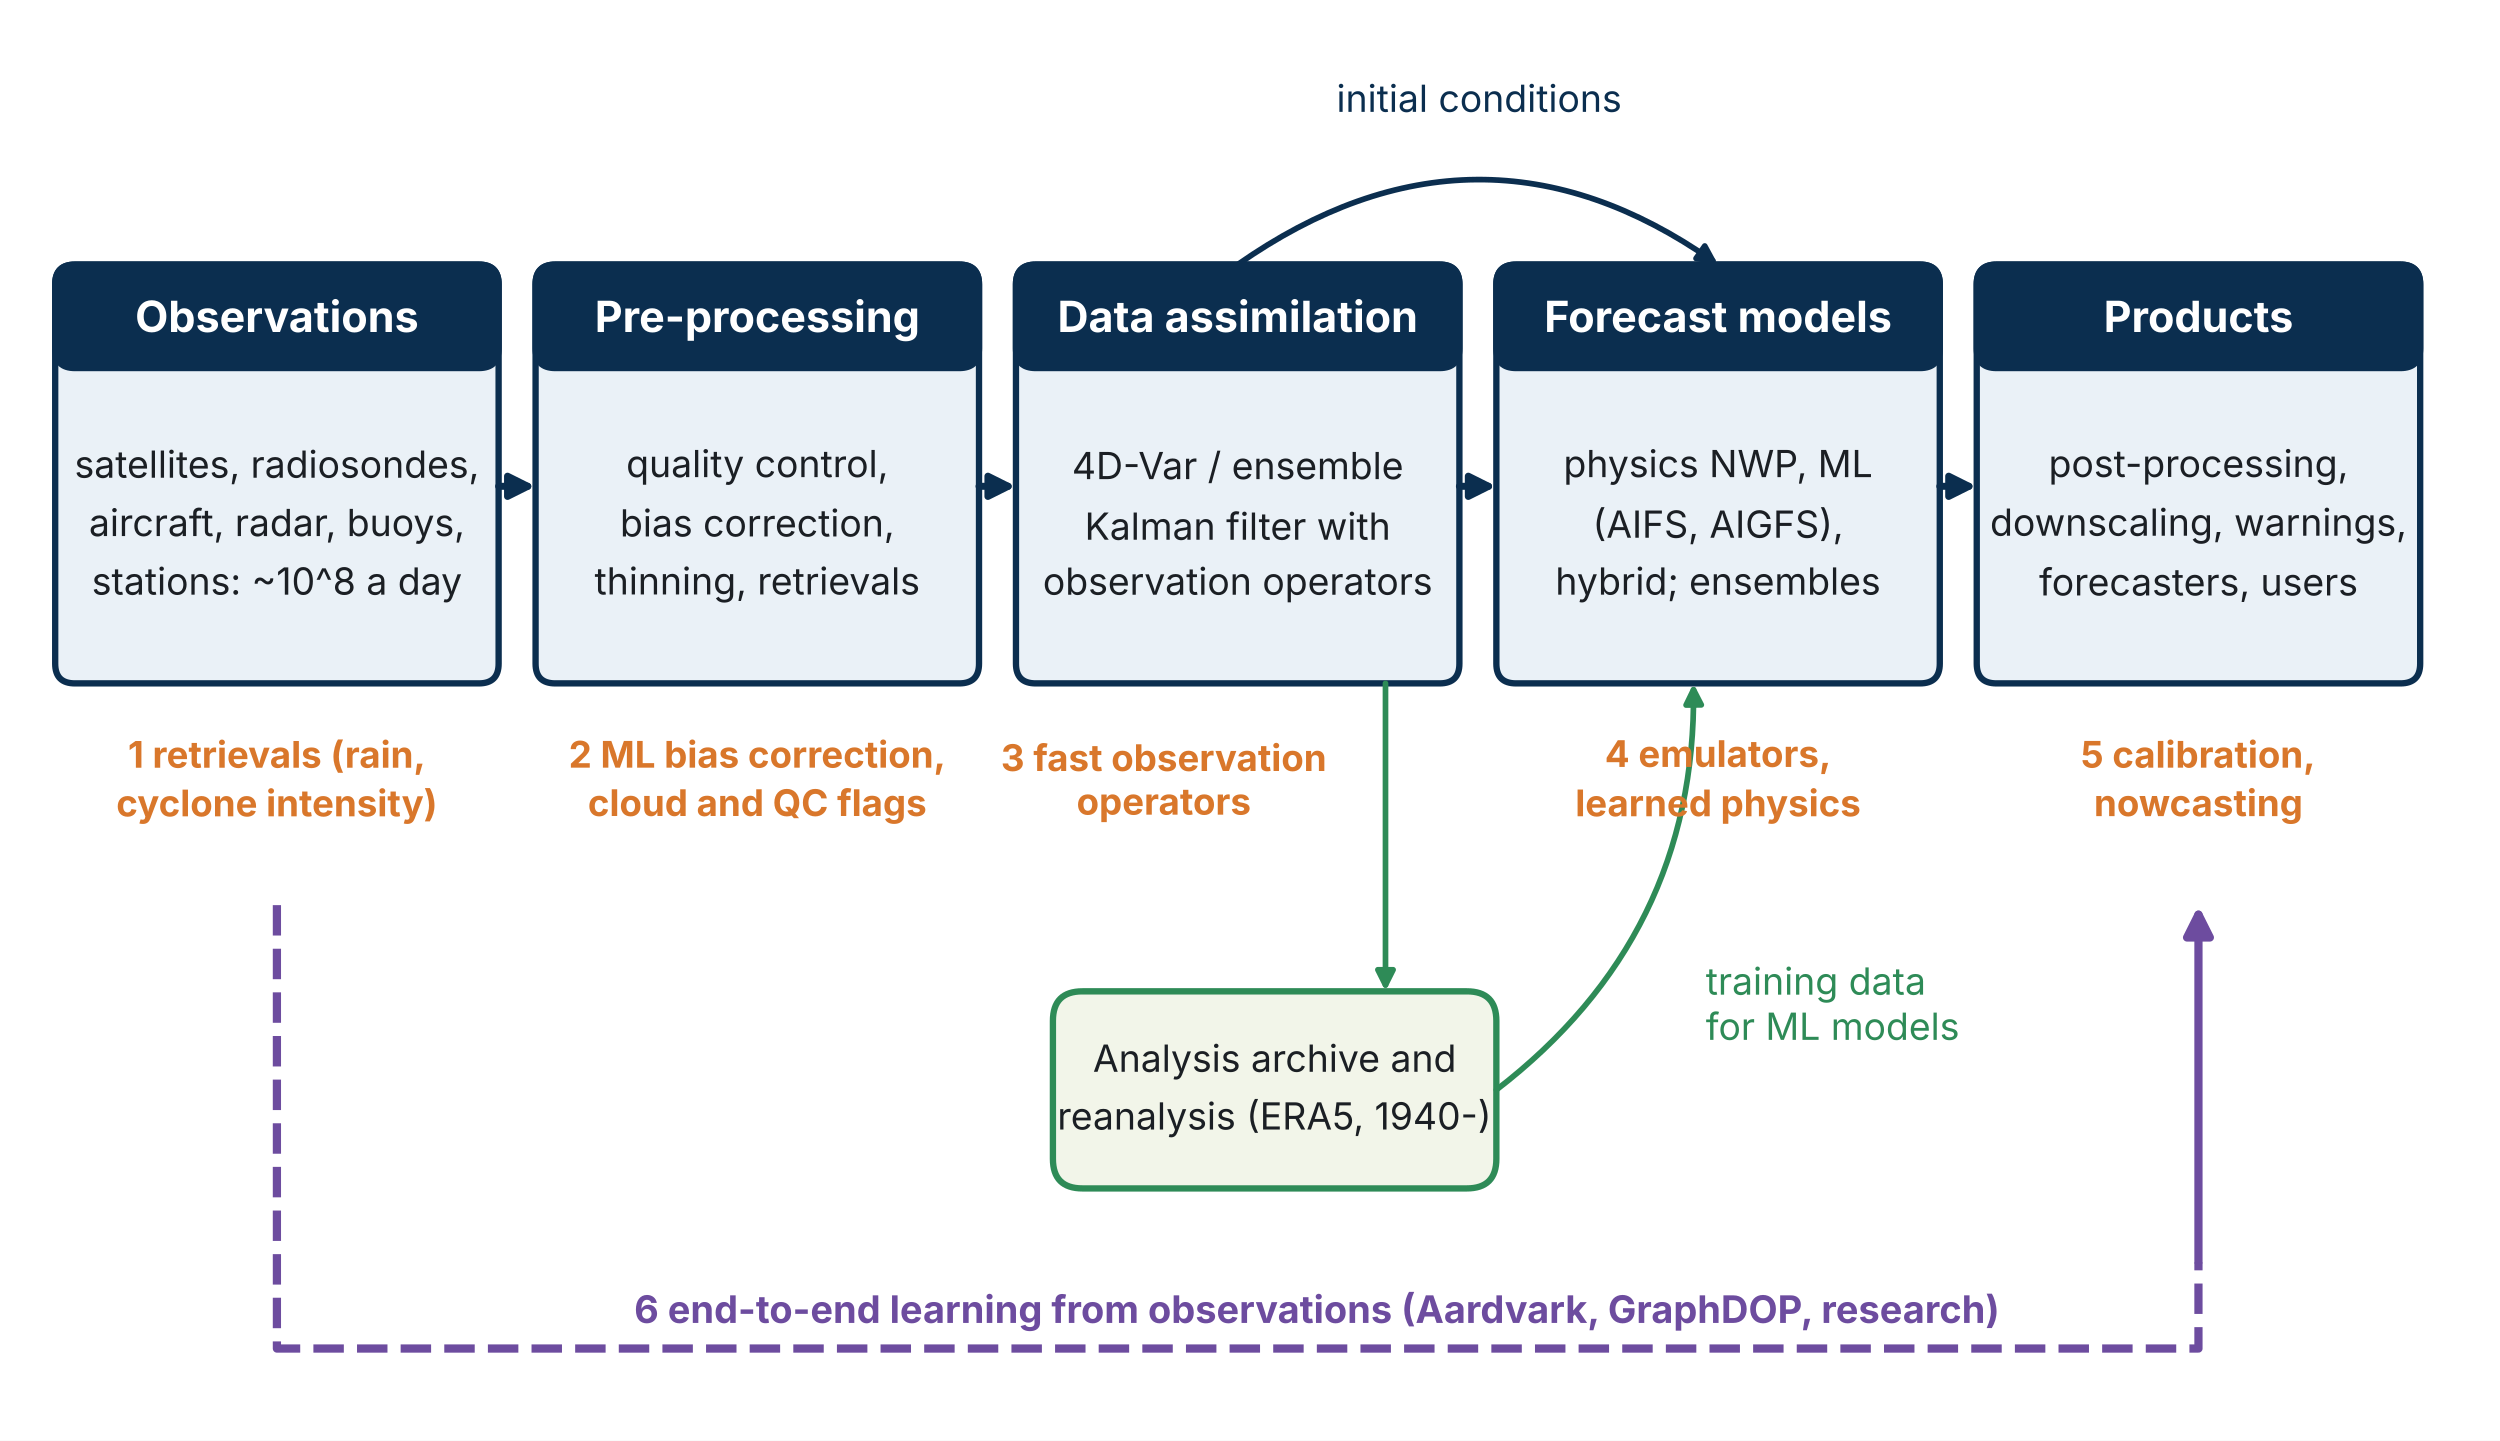
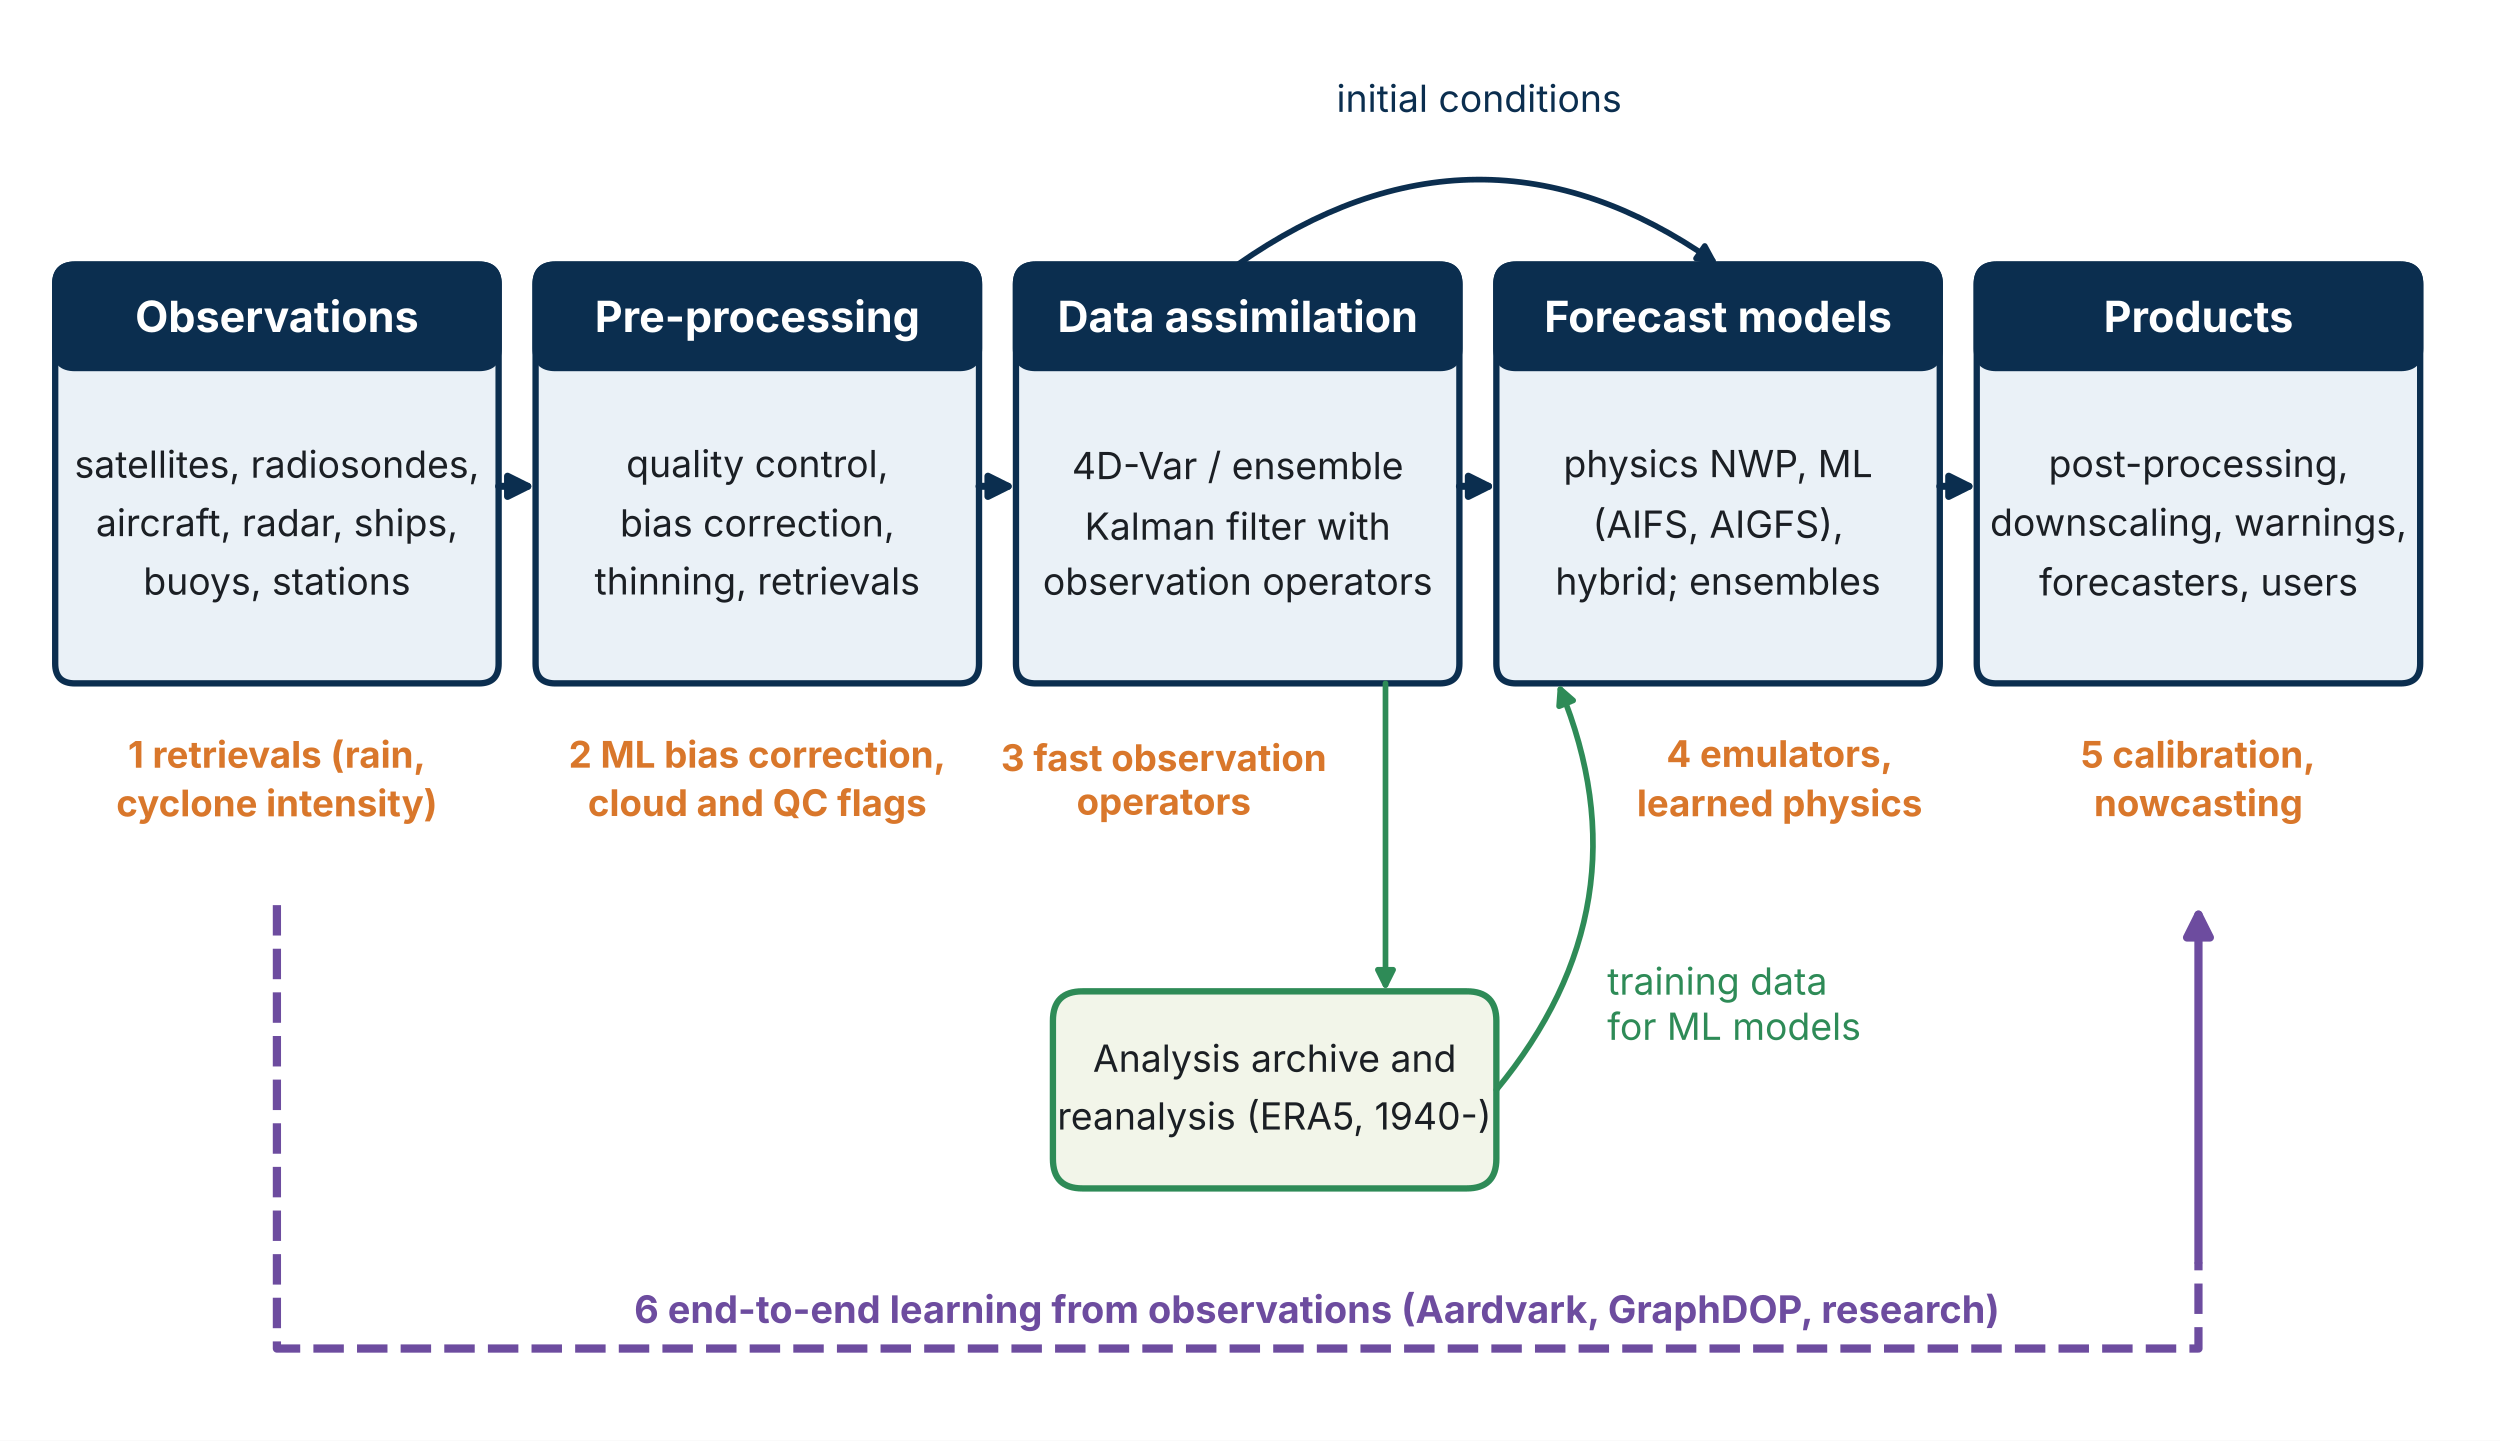
<svg xmlns="http://www.w3.org/2000/svg" width="394.813pt" height="227.52pt" viewBox="0 0 394.813 227.52" version="1.1">
  <defs>
    <style type="text/css">*{stroke-linejoin: round; stroke-linecap: butt}</style>
  </defs>
  <g id="figure_1">
    <g id="patch_1">
      <path d="M 0 227.52  L 394.813 227.52  L 394.813 0  L 0 0  z " style="fill: #ffffff" />
    </g>
    <g id="axes_1">
      <g id="patch_2">
-         <path d="M 11.828 107.924  L 75.633 107.924  Q 78.745 107.924 78.745 104.812  L 78.745 44.898  Q 78.745 41.785 75.633 41.785  L 11.828 41.785  Q 8.716 41.785 8.716 44.898  L 8.716 104.812  Q 8.716 107.924 11.828 107.924  z " clip-path="url(#pf3597fc6bf)" style="fill: #eaf1f7; stroke: #0b2e4f; stroke-linejoin: miter" />
+         <path d="M 11.828 107.924  L 75.633 107.924  Q 78.745 107.924 78.745 104.812  L 78.745 44.898  Q 78.745 41.785 75.633 41.785  L 11.828 41.785  Q 8.716 41.785 8.716 44.898  L 8.716 104.812  Q 8.716 107.924 11.828 107.924  z " clip-path="url(#p0b8b4acb6c)" style="fill: #eaf1f7; stroke: #0b2e4f; stroke-linejoin: miter" />
      </g>
      <g id="patch_3">
-         <path d="M 87.693 107.924  L 151.498 107.924  Q 154.611 107.924 154.611 104.812  L 154.611 44.898  Q 154.611 41.785 151.498 41.785  L 87.693 41.785  Q 84.581 41.785 84.581 44.898  L 84.581 104.812  Q 84.581 107.924 87.693 107.924  z " clip-path="url(#pf3597fc6bf)" style="fill: #eaf1f7; stroke: #0b2e4f; stroke-linejoin: miter" />
+         <path d="M 87.693 107.924  L 151.498 107.924  Q 154.611 107.924 154.611 104.812  L 154.611 44.898  Q 154.611 41.785 151.498 41.785  L 87.693 41.785  Q 84.581 41.785 84.581 44.898  L 84.581 104.812  Q 84.581 107.924 87.693 107.924  z " clip-path="url(#p0b8b4acb6c)" style="fill: #eaf1f7; stroke: #0b2e4f; stroke-linejoin: miter" />
      </g>
      <g id="patch_4">
-         <path d="M 163.559 107.924  L 227.363 107.924  Q 230.476 107.924 230.476 104.812  L 230.476 44.898  Q 230.476 41.785 227.363 41.785  L 163.559 41.785  Q 160.446 41.785 160.446 44.898  L 160.446 104.812  Q 160.446 107.924 163.559 107.924  z " clip-path="url(#pf3597fc6bf)" style="fill: #eaf1f7; stroke: #0b2e4f; stroke-linejoin: miter" />
+         <path d="M 163.559 107.924  L 227.363 107.924  Q 230.476 107.924 230.476 104.812  L 230.476 44.898  Q 230.476 41.785 227.363 41.785  L 163.559 41.785  Q 160.446 41.785 160.446 44.898  L 160.446 104.812  Q 160.446 107.924 163.559 107.924  z " clip-path="url(#p0b8b4acb6c)" style="fill: #eaf1f7; stroke: #0b2e4f; stroke-linejoin: miter" />
      </g>
      <g id="patch_5">
-         <path d="M 239.424 107.924  L 303.229 107.924  Q 306.341 107.924 306.341 104.812  L 306.341 44.898  Q 306.341 41.785 303.229 41.785  L 239.424 41.785  Q 236.312 41.785 236.312 44.898  L 236.312 104.812  Q 236.312 107.924 239.424 107.924  z " clip-path="url(#pf3597fc6bf)" style="fill: #eaf1f7; stroke: #0b2e4f; stroke-linejoin: miter" />
+         <path d="M 239.424 107.924  L 303.229 107.924  Q 306.341 107.924 306.341 104.812  L 306.341 44.898  Q 306.341 41.785 303.229 41.785  L 239.424 41.785  Q 236.312 41.785 236.312 44.898  L 236.312 104.812  Q 236.312 107.924 239.424 107.924  z " clip-path="url(#p0b8b4acb6c)" style="fill: #eaf1f7; stroke: #0b2e4f; stroke-linejoin: miter" />
      </g>
      <g id="patch_6">
-         <path d="M 315.289 107.924  L 379.094 107.924  Q 382.206 107.924 382.206 104.812  L 382.206 44.898  Q 382.206 41.785 379.094 41.785  L 315.289 41.785  Q 312.177 41.785 312.177 44.898  L 312.177 104.812  Q 312.177 107.924 315.289 107.924  z " clip-path="url(#pf3597fc6bf)" style="fill: #eaf1f7; stroke: #0b2e4f; stroke-linejoin: miter" />
+         <path d="M 315.289 107.924  L 379.094 107.924  Q 382.206 107.924 382.206 104.812  L 382.206 44.898  Q 382.206 41.785 379.094 41.785  L 315.289 41.785  Q 312.177 41.785 312.177 44.898  L 312.177 104.812  Q 312.177 107.924 315.289 107.924  z " clip-path="url(#p0b8b4acb6c)" style="fill: #eaf1f7; stroke: #0b2e4f; stroke-linejoin: miter" />
      </g>
      <g id="patch_7">
-         <path d="M 170.951 187.68  L 231.643 187.68  Q 236.312 187.68 236.312 183.011  L 236.312 161.224  Q 236.312 156.556 231.643 156.556  L 170.951 156.556  Q 166.282 156.556 166.282 161.224  L 166.282 183.011  Q 166.282 187.68 170.951 187.68  z " clip-path="url(#pf3597fc6bf)" style="fill: #f2f5e9; stroke: #2e8b57; stroke-linejoin: miter" />
+         <path d="M 170.951 187.68  L 231.643 187.68  Q 236.312 187.68 236.312 183.011  L 236.312 161.224  Q 236.312 156.556 231.643 156.556  L 170.951 156.556  Q 166.282 156.556 166.282 161.224  L 166.282 183.011  Q 166.282 187.68 170.951 187.68  z " clip-path="url(#p0b8b4acb6c)" style="fill: #f2f5e9; stroke: #2e8b57; stroke-linejoin: miter" />
      </g>
      <g id="line2d_1">
-         <path d="M 43.731 142.939  L 43.731 212.968  L 347.192 212.968  L 347.192 199.352  " clip-path="url(#pf3597fc6bf)" style="fill: none; stroke-dasharray: 4.81,2.08; stroke-dashoffset: 0; stroke: #6d4c9f; stroke-width: 1.3" />
+         <path d="M 43.731 142.939  L 43.731 212.968  L 347.192 212.968  L 347.192 199.352  " clip-path="url(#p0b8b4acb6c)" style="fill: none; stroke-dasharray: 4.81,2.08; stroke-dashoffset: 0; stroke: #6d4c9f; stroke-width: 1.3" />
      </g>
      <g id="patch_8">
-         <path d="M 11.828 58.125  L 75.633 58.125  Q 78.745 58.125 78.745 55.013  L 78.745 44.898  Q 78.745 41.785 75.633 41.785  L 11.828 41.785  Q 8.716 41.785 8.716 44.898  L 8.716 55.013  Q 8.716 58.125 11.828 58.125  z " clip-path="url(#pf3597fc6bf)" style="fill: #0b2e4f; stroke: #0b2e4f; stroke-linejoin: miter" />
+         <path d="M 11.828 58.125  L 75.633 58.125  Q 78.745 58.125 78.745 55.013  L 78.745 44.898  Q 78.745 41.785 75.633 41.785  L 11.828 41.785  Q 8.716 41.785 8.716 44.898  L 8.716 55.013  Q 8.716 58.125 11.828 58.125  z " clip-path="url(#p0b8b4acb6c)" style="fill: #0b2e4f; stroke: #0b2e4f; stroke-linejoin: miter" />
      </g>
      <g id="patch_9">
-         <path d="M 87.693 58.125  L 151.498 58.125  Q 154.611 58.125 154.611 55.013  L 154.611 44.898  Q 154.611 41.785 151.498 41.785  L 87.693 41.785  Q 84.581 41.785 84.581 44.898  L 84.581 55.013  Q 84.581 58.125 87.693 58.125  z " clip-path="url(#pf3597fc6bf)" style="fill: #0b2e4f; stroke: #0b2e4f; stroke-linejoin: miter" />
+         <path d="M 87.693 58.125  L 151.498 58.125  Q 154.611 58.125 154.611 55.013  L 154.611 44.898  Q 154.611 41.785 151.498 41.785  L 87.693 41.785  Q 84.581 41.785 84.581 44.898  L 84.581 55.013  Q 84.581 58.125 87.693 58.125  z " clip-path="url(#p0b8b4acb6c)" style="fill: #0b2e4f; stroke: #0b2e4f; stroke-linejoin: miter" />
      </g>
      <g id="patch_10">
-         <path d="M 163.559 58.125  L 227.363 58.125  Q 230.476 58.125 230.476 55.013  L 230.476 44.898  Q 230.476 41.785 227.363 41.785  L 163.559 41.785  Q 160.446 41.785 160.446 44.898  L 160.446 55.013  Q 160.446 58.125 163.559 58.125  z " clip-path="url(#pf3597fc6bf)" style="fill: #0b2e4f; stroke: #0b2e4f; stroke-linejoin: miter" />
+         <path d="M 163.559 58.125  L 227.363 58.125  Q 230.476 58.125 230.476 55.013  L 230.476 44.898  Q 230.476 41.785 227.363 41.785  L 163.559 41.785  Q 160.446 41.785 160.446 44.898  L 160.446 55.013  Q 160.446 58.125 163.559 58.125  z " clip-path="url(#p0b8b4acb6c)" style="fill: #0b2e4f; stroke: #0b2e4f; stroke-linejoin: miter" />
      </g>
      <g id="patch_11">
-         <path d="M 239.424 58.125  L 303.229 58.125  Q 306.341 58.125 306.341 55.013  L 306.341 44.898  Q 306.341 41.785 303.229 41.785  L 239.424 41.785  Q 236.312 41.785 236.312 44.898  L 236.312 55.013  Q 236.312 58.125 239.424 58.125  z " clip-path="url(#pf3597fc6bf)" style="fill: #0b2e4f; stroke: #0b2e4f; stroke-linejoin: miter" />
+         <path d="M 239.424 58.125  L 303.229 58.125  Q 306.341 58.125 306.341 55.013  L 306.341 44.898  Q 306.341 41.785 303.229 41.785  L 239.424 41.785  Q 236.312 41.785 236.312 44.898  L 236.312 55.013  Q 236.312 58.125 239.424 58.125  z " clip-path="url(#p0b8b4acb6c)" style="fill: #0b2e4f; stroke: #0b2e4f; stroke-linejoin: miter" />
      </g>
      <g id="patch_12">
-         <path d="M 315.289 58.125  L 379.094 58.125  Q 382.206 58.125 382.206 55.013  L 382.206 44.898  Q 382.206 41.785 379.094 41.785  L 315.289 41.785  Q 312.177 41.785 312.177 44.898  L 312.177 55.013  Q 312.177 58.125 315.289 58.125  z " clip-path="url(#pf3597fc6bf)" style="fill: #0b2e4f; stroke: #0b2e4f; stroke-linejoin: miter" />
+         <path d="M 315.289 58.125  L 379.094 58.125  Q 382.206 58.125 382.206 55.013  L 382.206 44.898  Q 382.206 41.785 379.094 41.785  L 315.289 41.785  Q 312.177 41.785 312.177 44.898  L 312.177 55.013  Q 312.177 58.125 315.289 58.125  z " clip-path="url(#p0b8b4acb6c)" style="fill: #0b2e4f; stroke: #0b2e4f; stroke-linejoin: miter" />
      </g>
      <g id="text_1">
        <text style="font-weight: 700; font-size: 6.8px; font-family: 'Inter'; text-anchor: middle; fill: #ffffff" x="43.731" y="52.429" transform="rotate(-0 43.73053 52.429)">Observations</text>
      </g>
      <g id="text_2">
        <text style="font-size: 5.9px; font-family: 'Inter'; fill: #1b1f24" transform="translate(11.76497 75.44392)">satellites, radiosondes,</text>
-         <text style="font-size: 5.9px; font-family: 'Inter'; fill: #1b1f24" transform="translate(14.04707 84.65841)">aircraft, radar, buoys,</text>
-         <text style="font-size: 5.9px; font-family: 'Inter'; fill: #1b1f24" transform="translate(14.48773 93.90838)">stations: ~10^8 a day</text>
+         <text style="font-size: 5.9px; font-family: 'Inter'; fill: #1b1f24" transform="translate(15.14503 84.66993)">aircraft, radar, ships,</text>
+         <text style="font-size: 5.9px; font-family: 'Inter'; fill: #1b1f24" transform="translate(22.63203 93.90838)">buoys, stations</text>
      </g>
      <g id="text_3">
        <text style="font-weight: 700; font-size: 6.8px; font-family: 'Inter'; text-anchor: middle; fill: #ffffff" x="119.596" y="52.429" transform="rotate(-0 119.5958 52.429)">Pre-processing</text>
      </g>
      <g id="text_4">
        <text style="font-size: 5.9px; font-family: 'Inter'; fill: #1b1f24" transform="translate(98.89186 75.34758)">quality control,</text>
        <text style="font-size: 5.9px; font-family: 'Inter'; fill: #1b1f24" transform="translate(97.91283 84.72432)">bias correction,</text>
        <text style="font-size: 5.9px; font-family: 'Inter'; fill: #1b1f24" transform="translate(93.88884 93.88534)">thinning, retrievals</text>
      </g>
      <g id="text_5">
        <text style="font-weight: 700; font-size: 6.8px; font-family: 'Inter'; text-anchor: middle; fill: #ffffff" x="195.461" y="52.429" transform="rotate(-0 195.4611 52.429)">Data assimilation</text>
      </g>
      <g id="text_6">
        <text style="font-size: 5.9px; font-family: 'Inter'; fill: #1b1f24" transform="translate(169.2803 75.66886)">4D-Var / ensemble</text>
        <text style="font-size: 5.9px; font-family: 'Inter'; fill: #1b1f24" transform="translate(171.2959 85.23458)">Kalman filter with</text>
        <text style="font-size: 5.9px; font-family: 'Inter'; fill: #1b1f24" transform="translate(164.6953 93.91991)">observation operators</text>
      </g>
      <g id="text_7">
        <text style="font-weight: 700; font-size: 6.8px; font-family: 'Inter'; text-anchor: middle; fill: #ffffff" x="271.326" y="52.429" transform="rotate(-0 271.3263 52.429)">Forecast models</text>
      </g>
      <g id="text_8">
        <text style="font-size: 5.9px; font-family: 'Inter'; fill: #1b1f24" transform="translate(246.9082 75.34758)">physics NWP, ML</text>
        <text style="font-size: 5.9px; font-family: 'Inter'; fill: #1b1f24" transform="translate(251.5203 84.92022)">(AIFS, AIGFS),</text>
        <text style="font-size: 5.9px; font-family: 'Inter'; fill: #1b1f24" transform="translate(245.6286 93.90838)">hybrid; ensembles</text>
      </g>
      <g id="text_9">
        <text style="font-weight: 700; font-size: 6.8px; font-family: 'Inter'; text-anchor: middle; fill: #ffffff" x="347.192" y="52.429" transform="rotate(-0 347.1916 52.429)">Products</text>
      </g>
      <g id="text_10">
        <text style="font-size: 5.9px; font-family: 'Inter'; fill: #1b1f24" transform="translate(323.522 75.32453)">post-processing,</text>
        <text style="font-size: 5.9px; font-family: 'Inter'; fill: #1b1f24" transform="translate(314.2802 84.60494)">downscaling, warnings,</text>
        <text style="font-size: 5.9px; font-family: 'Inter'; fill: #1b1f24" transform="translate(322.0156 94.03514)">forecasters, users</text>
      </g>
      <g id="patch_13">
-         <path d="M 78.745 76.8  Q 81.663 76.8 83.351 76.8  " clip-path="url(#pf3597fc6bf)" style="fill: none; stroke: #0b2e4f; stroke-width: 1.1; stroke-linecap: round" />
-         <path d="M 80.151 75.2  L 83.351 76.8  L 80.151 78.4  z " clip-path="url(#pf3597fc6bf)" style="fill: #0b2e4f; stroke: #0b2e4f; stroke-width: 1.1; stroke-linecap: round" />
+         <path d="M 78.745 76.8  Q 81.663 76.8 83.351 76.8  " clip-path="url(#p0b8b4acb6c)" style="fill: none; stroke: #0b2e4f; stroke-width: 1.1; stroke-linecap: round" />
+         <path d="M 80.151 75.2  L 83.351 76.8  L 80.151 78.4  z " clip-path="url(#p0b8b4acb6c)" style="fill: #0b2e4f; stroke: #0b2e4f; stroke-width: 1.1; stroke-linecap: round" />
      </g>
      <g id="patch_14">
-         <path d="M 154.611 76.8  Q 157.528 76.8 159.216 76.8  " clip-path="url(#pf3597fc6bf)" style="fill: none; stroke: #0b2e4f; stroke-width: 1.1; stroke-linecap: round" />
-         <path d="M 156.016 75.2  L 159.216 76.8  L 156.016 78.4  z " clip-path="url(#pf3597fc6bf)" style="fill: #0b2e4f; stroke: #0b2e4f; stroke-width: 1.1; stroke-linecap: round" />
+         <path d="M 154.611 76.8  Q 157.528 76.8 159.216 76.8  " clip-path="url(#p0b8b4acb6c)" style="fill: none; stroke: #0b2e4f; stroke-width: 1.1; stroke-linecap: round" />
+         <path d="M 156.016 75.2  L 159.216 76.8  L 156.016 78.4  z " clip-path="url(#p0b8b4acb6c)" style="fill: #0b2e4f; stroke: #0b2e4f; stroke-width: 1.1; stroke-linecap: round" />
      </g>
      <g id="patch_15">
-         <path d="M 230.476 76.8  Q 233.394 76.8 235.082 76.8  " clip-path="url(#pf3597fc6bf)" style="fill: none; stroke: #0b2e4f; stroke-width: 1.1; stroke-linecap: round" />
-         <path d="M 231.882 75.2  L 235.082 76.8  L 231.882 78.4  z " clip-path="url(#pf3597fc6bf)" style="fill: #0b2e4f; stroke: #0b2e4f; stroke-width: 1.1; stroke-linecap: round" />
+         <path d="M 230.476 76.8  Q 233.394 76.8 235.082 76.8  " clip-path="url(#p0b8b4acb6c)" style="fill: none; stroke: #0b2e4f; stroke-width: 1.1; stroke-linecap: round" />
+         <path d="M 231.882 75.2  L 235.082 76.8  L 231.882 78.4  z " clip-path="url(#p0b8b4acb6c)" style="fill: #0b2e4f; stroke: #0b2e4f; stroke-width: 1.1; stroke-linecap: round" />
      </g>
      <g id="patch_16">
-         <path d="M 306.341 76.8  Q 309.259 76.8 310.947 76.8  " clip-path="url(#pf3597fc6bf)" style="fill: none; stroke: #0b2e4f; stroke-width: 1.1; stroke-linecap: round" />
-         <path d="M 307.747 75.2  L 310.947 76.8  L 307.747 78.4  z " clip-path="url(#pf3597fc6bf)" style="fill: #0b2e4f; stroke: #0b2e4f; stroke-width: 1.1; stroke-linecap: round" />
+         <path d="M 306.341 76.8  Q 309.259 76.8 310.947 76.8  " clip-path="url(#p0b8b4acb6c)" style="fill: none; stroke: #0b2e4f; stroke-width: 1.1; stroke-linecap: round" />
+         <path d="M 307.747 75.2  L 310.947 76.8  L 307.747 78.4  z " clip-path="url(#p0b8b4acb6c)" style="fill: #0b2e4f; stroke: #0b2e4f; stroke-width: 1.1; stroke-linecap: round" />
      </g>
      <g id="text_11">
        <text style="font-size: 5.9px; font-family: 'Inter'; fill: #1b1f24" transform="translate(172.5993 169.2593)">Analysis archive and</text>
        <text style="font-size: 5.9px; font-family: 'Inter'; fill: #1b1f24" transform="translate(166.9796 178.3787)">reanalysis (ERA5, 1940-)</text>
      </g>
      <g id="patch_17">
-         <path d="M 218.804 107.924  Q 218.804 132.24 218.804 155.55  " clip-path="url(#pf3597fc6bf)" style="fill: none; stroke: #2e8b57; stroke-width: 0.9; stroke-linecap: round" />
-         <path d="M 220.004 153.15  L 218.804 155.55  L 217.604 153.15  z " clip-path="url(#pf3597fc6bf)" style="fill: #2e8b57; stroke: #2e8b57; stroke-width: 0.9; stroke-linecap: round" />
+         <path d="M 218.804 107.924  Q 218.804 132.24 218.804 155.55  " clip-path="url(#p0b8b4acb6c)" style="fill: none; stroke: #2e8b57; stroke-width: 0.9; stroke-linecap: round" />
+         <path d="M 220.004 153.15  L 218.804 155.55  L 217.604 153.15  z " clip-path="url(#p0b8b4acb6c)" style="fill: #2e8b57; stroke: #2e8b57; stroke-width: 0.9; stroke-linecap: round" />
      </g>
      <g id="patch_18">
-         <path d="M 236.312 172.118  Q 267.922 147.802 267.448 108.93  " clip-path="url(#pf3597fc6bf)" style="fill: none; stroke: #2e8b57; stroke-width: 0.9; stroke-linecap: round" />
-         <path d="M 266.277 111.345  L 267.448 108.93  L 268.677 111.316  z " clip-path="url(#pf3597fc6bf)" style="fill: #2e8b57; stroke: #2e8b57; stroke-width: 0.9; stroke-linecap: round" />
+         <path d="M 236.312 172.118  Q 260.433 142.939 246.42 108.855  " clip-path="url(#p0b8b4acb6c)" style="fill: none; stroke: #2e8b57; stroke-width: 0.9; stroke-linecap: round" />
+         <path d="M 246.223 111.531  L 246.42 108.855  L 248.443 110.618  z " clip-path="url(#p0b8b4acb6c)" style="fill: #2e8b57; stroke: #2e8b57; stroke-width: 0.9; stroke-linecap: round" />
      </g>
      <g id="text_12">
-         <text style="font-size: 5.9px; font-family: 'Inter'; fill: #2e8b57" transform="translate(269.3811 157.0779)">training data</text>
-         <text style="font-size: 5.9px; font-family: 'Inter'; fill: #2e8b57" transform="translate(269.3811 164.2167)">for ML models</text>
+         <text style="font-size: 5.9px; font-family: 'Inter'; fill: #2e8b57" transform="translate(253.8189 157.0779)">training data</text>
+         <text style="font-size: 5.9px; font-family: 'Inter'; fill: #2e8b57" transform="translate(253.8189 164.2167)">for ML models</text>
      </g>
      <g id="patch_19">
-         <path d="M 195.461 41.785  Q 233.394 15.232 270.502 41.208  " clip-path="url(#pf3597fc6bf)" style="fill: none; stroke: #0b2e4f; stroke-width: 0.9; stroke-linecap: round" />
-         <path d="M 269.224 38.849  L 270.502 41.208  L 267.848 40.815  z " clip-path="url(#pf3597fc6bf)" style="fill: #0b2e4f; stroke: #0b2e4f; stroke-width: 0.9; stroke-linecap: round" />
+         <path d="M 195.461 41.785  Q 233.394 15.232 270.502 41.208  " clip-path="url(#p0b8b4acb6c)" style="fill: none; stroke: #0b2e4f; stroke-width: 0.9; stroke-linecap: round" />
+         <path d="M 269.224 38.849  L 270.502 41.208  L 267.848 40.815  z " clip-path="url(#p0b8b4acb6c)" style="fill: #0b2e4f; stroke: #0b2e4f; stroke-width: 0.9; stroke-linecap: round" />
      </g>
      <g id="text_13">
        <text style="font-size: 5.9px; font-family: 'Inter'; text-anchor: middle; fill: #0b2e4f" x="233.588" y="17.664" transform="rotate(-0 233.5882 17.664)">initial conditions</text>
      </g>
      <g id="text_14">
        <text style="font-weight: 700; font-size: 5.8px; font-family: 'Inter'; fill: #d9772b" transform="translate(20.2079 121.2448)">1 retrievals (rain,</text>
        <text style="font-weight: 700; font-size: 5.8px; font-family: 'Inter'; fill: #d9772b" transform="translate(18.3596 128.9204)">cyclone intensity)</text>
      </g>
      <g id="text_15">
        <text style="font-weight: 700; font-size: 5.8px; font-family: 'Inter'; fill: #d9772b" transform="translate(89.81324 121.2321)">2 ML bias correction,</text>
        <text style="font-weight: 700; font-size: 5.8px; font-family: 'Inter'; fill: #d9772b" transform="translate(92.83604 128.8678)">cloud and QC flags</text>
      </g>
      <g id="text_16">
        <text style="font-weight: 700; font-size: 5.8px; font-family: 'Inter'; fill: #d9772b" transform="translate(158.0656 121.76)">3 fast observation</text>
        <text style="font-weight: 700; font-size: 5.8px; font-family: 'Inter'; fill: #d9772b" transform="translate(170.0127 128.6526)">operators</text>
      </g>
      <g id="text_17">
-         <text style="font-weight: 700; font-size: 5.8px; font-family: 'Inter'; fill: #d9772b" transform="translate(253.4428 121.1156)">4 emulators,</text>
-         <text style="font-weight: 700; font-size: 5.8px; font-family: 'Inter'; fill: #d9772b" transform="translate(248.7806 128.9077)">learned physics</text>
+         <text style="font-weight: 700; font-size: 5.8px; font-family: 'Inter'; fill: #d9772b" transform="translate(263.1691 121.1156)">4 emulators,</text>
+         <text style="font-weight: 700; font-size: 5.8px; font-family: 'Inter'; fill: #d9772b" transform="translate(258.5069 128.9077)">learned physics</text>
      </g>
      <g id="text_18">
        <text style="font-weight: 700; font-size: 5.8px; font-family: 'Inter'; fill: #d9772b" transform="translate(328.6071 121.2321)">5 calibration,</text>
        <text style="font-weight: 700; font-size: 5.8px; font-family: 'Inter'; fill: #d9772b" transform="translate(330.6928 128.885)">nowcasting</text>
      </g>
      <g id="patch_20">
        <path d="M 347.192 199.298  Q 347.192 171.148 347.192 144.451  " style="fill: none; stroke: #6d4c9f; stroke-width: 1.3; stroke-linecap: round" />
        <path d="M 345.392 148.051  L 347.192 144.451  L 348.992 148.051  z " style="fill: #6d4c9f; stroke: #6d4c9f; stroke-width: 1.3; stroke-linecap: round" />
      </g>
      <g id="text_19">
        <g id="patch_21">
          <path d="M 99.543 210.973  L 317.83 210.973  L 317.83 202.514  L 99.543 202.514  z " style="fill: #ffffff" />
        </g>
        <text style="font-weight: 700; font-size: 6px; font-family: 'Inter'; text-anchor: start; fill: #6d4c9f" x="100.143" y="208.926" transform="rotate(-0 100.1432 208.9262)">6  end-to-end learning from observations (Aardvark, GraphDOP, research)</text>
      </g>
    </g>
  </g>
  <defs>
-     <clipPath id="pf3597fc6bf">
+     <clipPath id="p0b8b4acb6c">
      <rect x="2.88" y="2.88" width="389.053" height="221.76" />
    </clipPath>
  </defs>
</svg>
